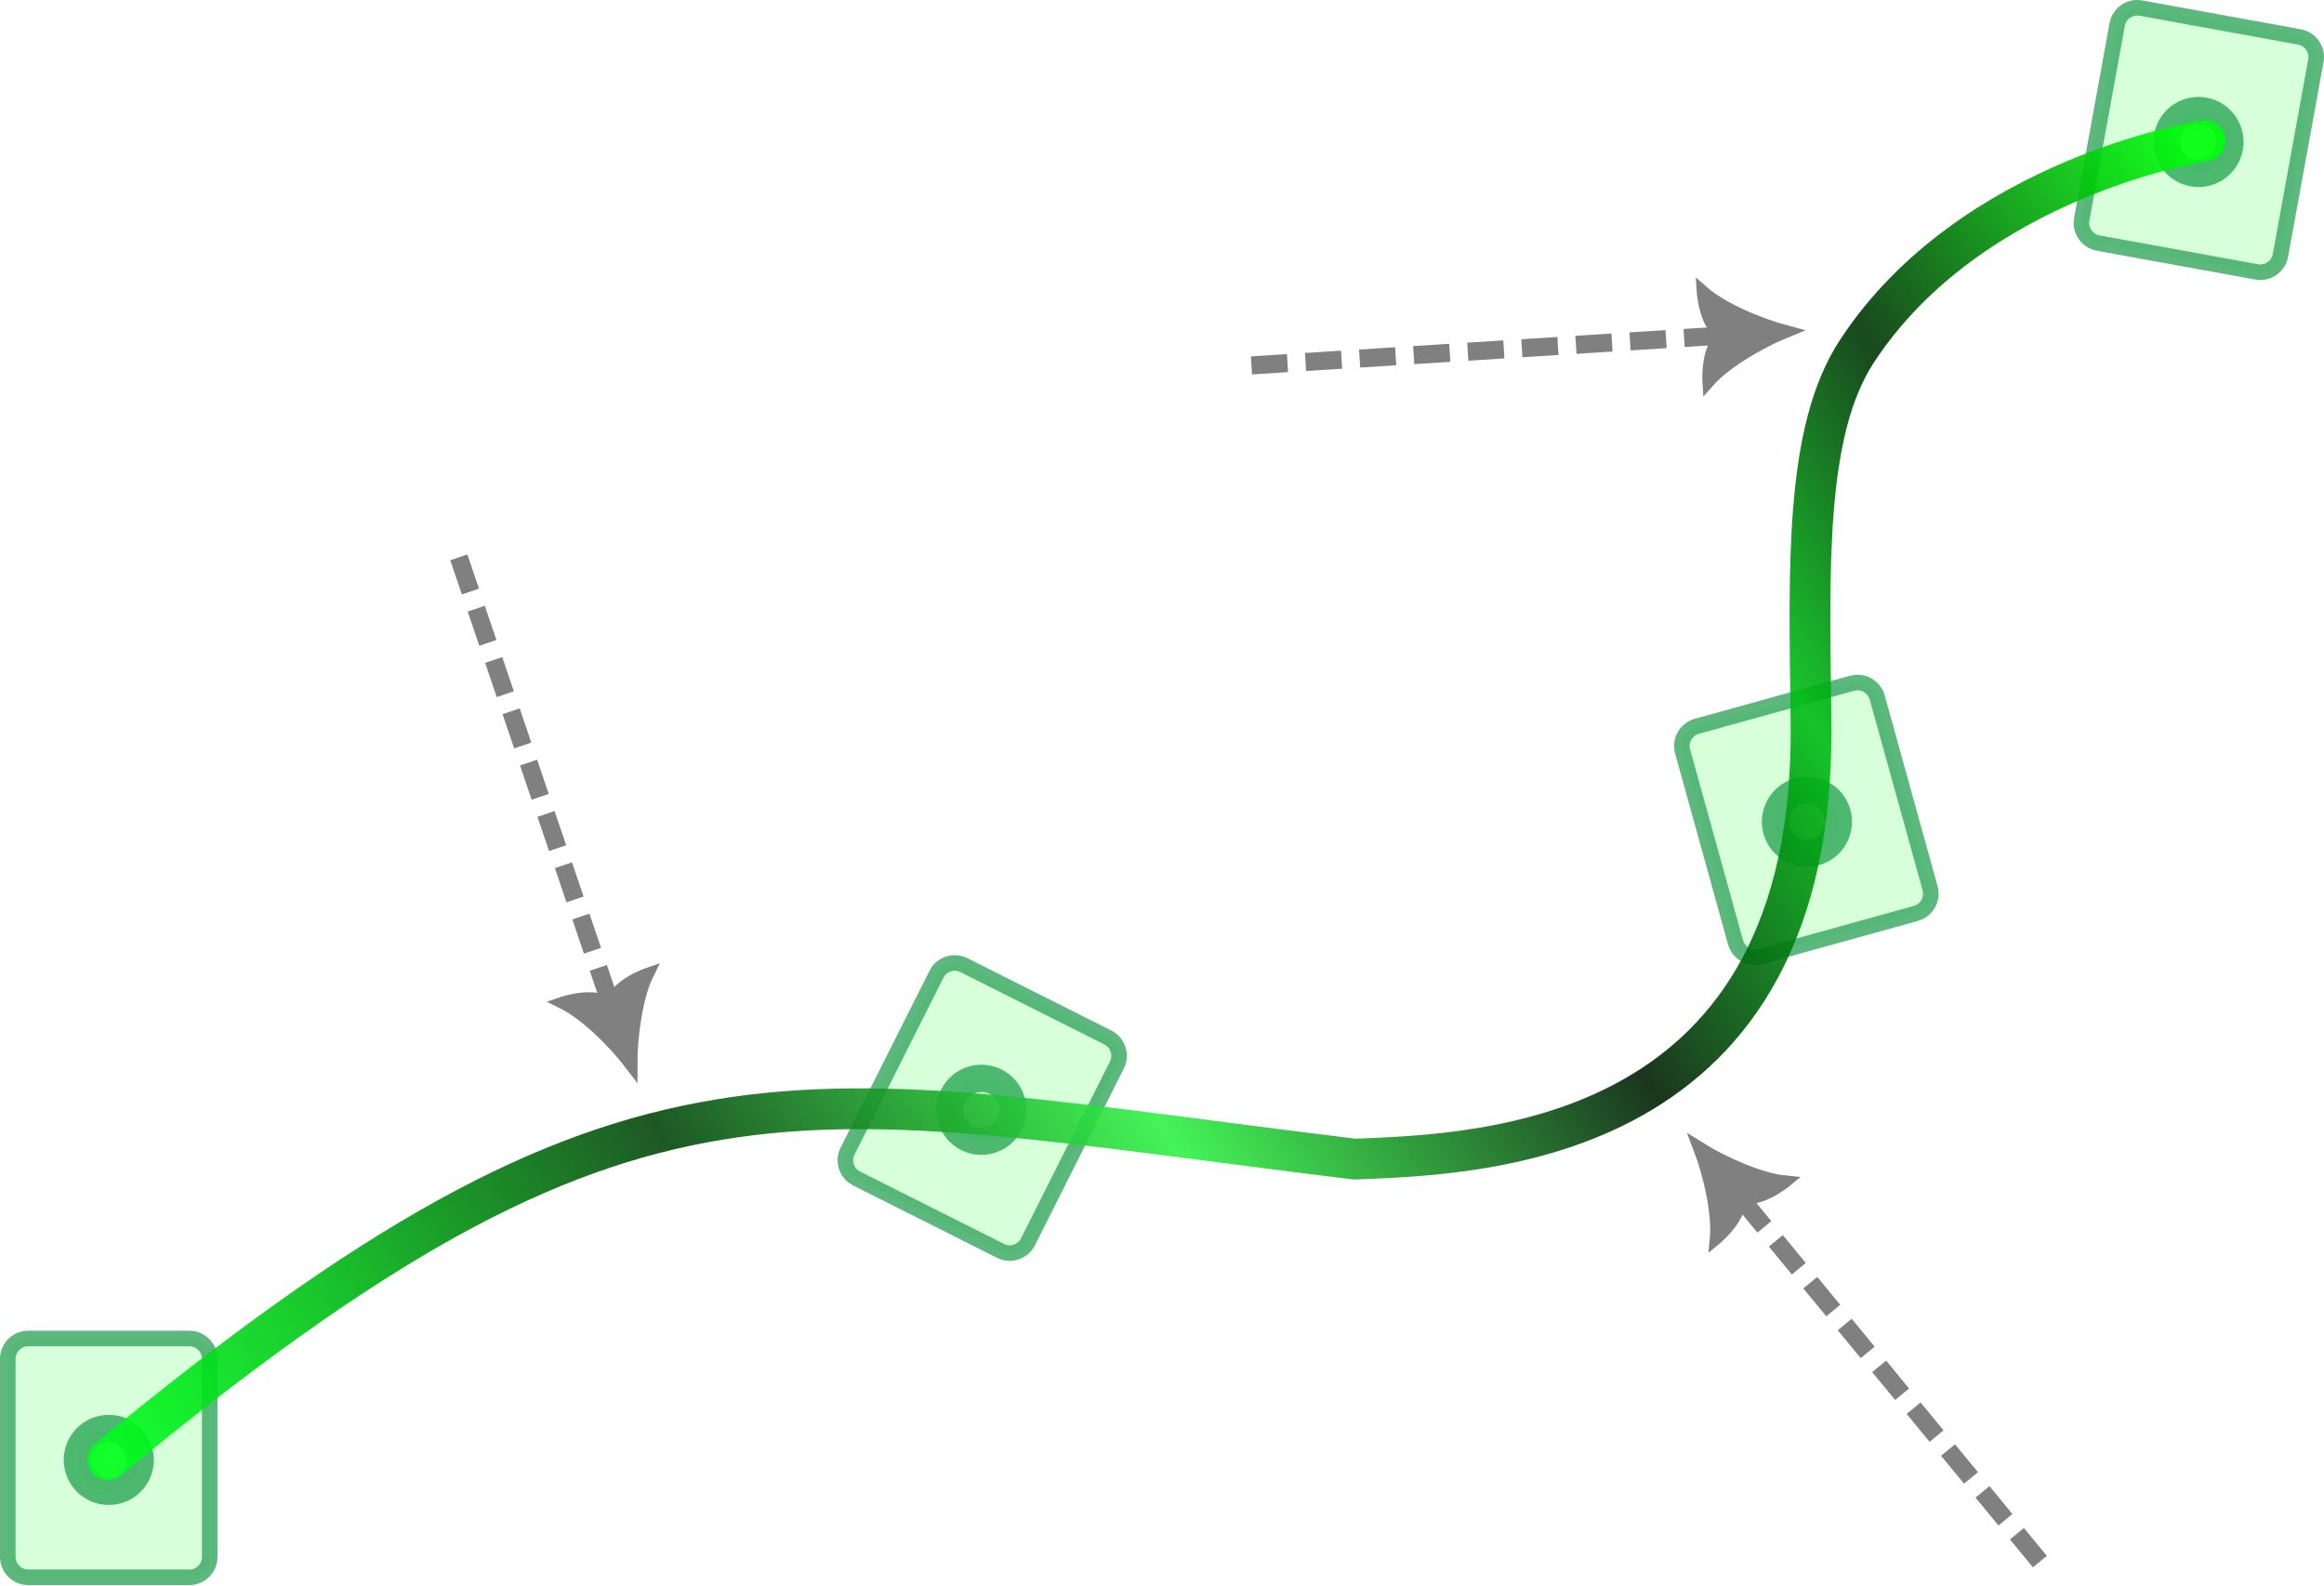
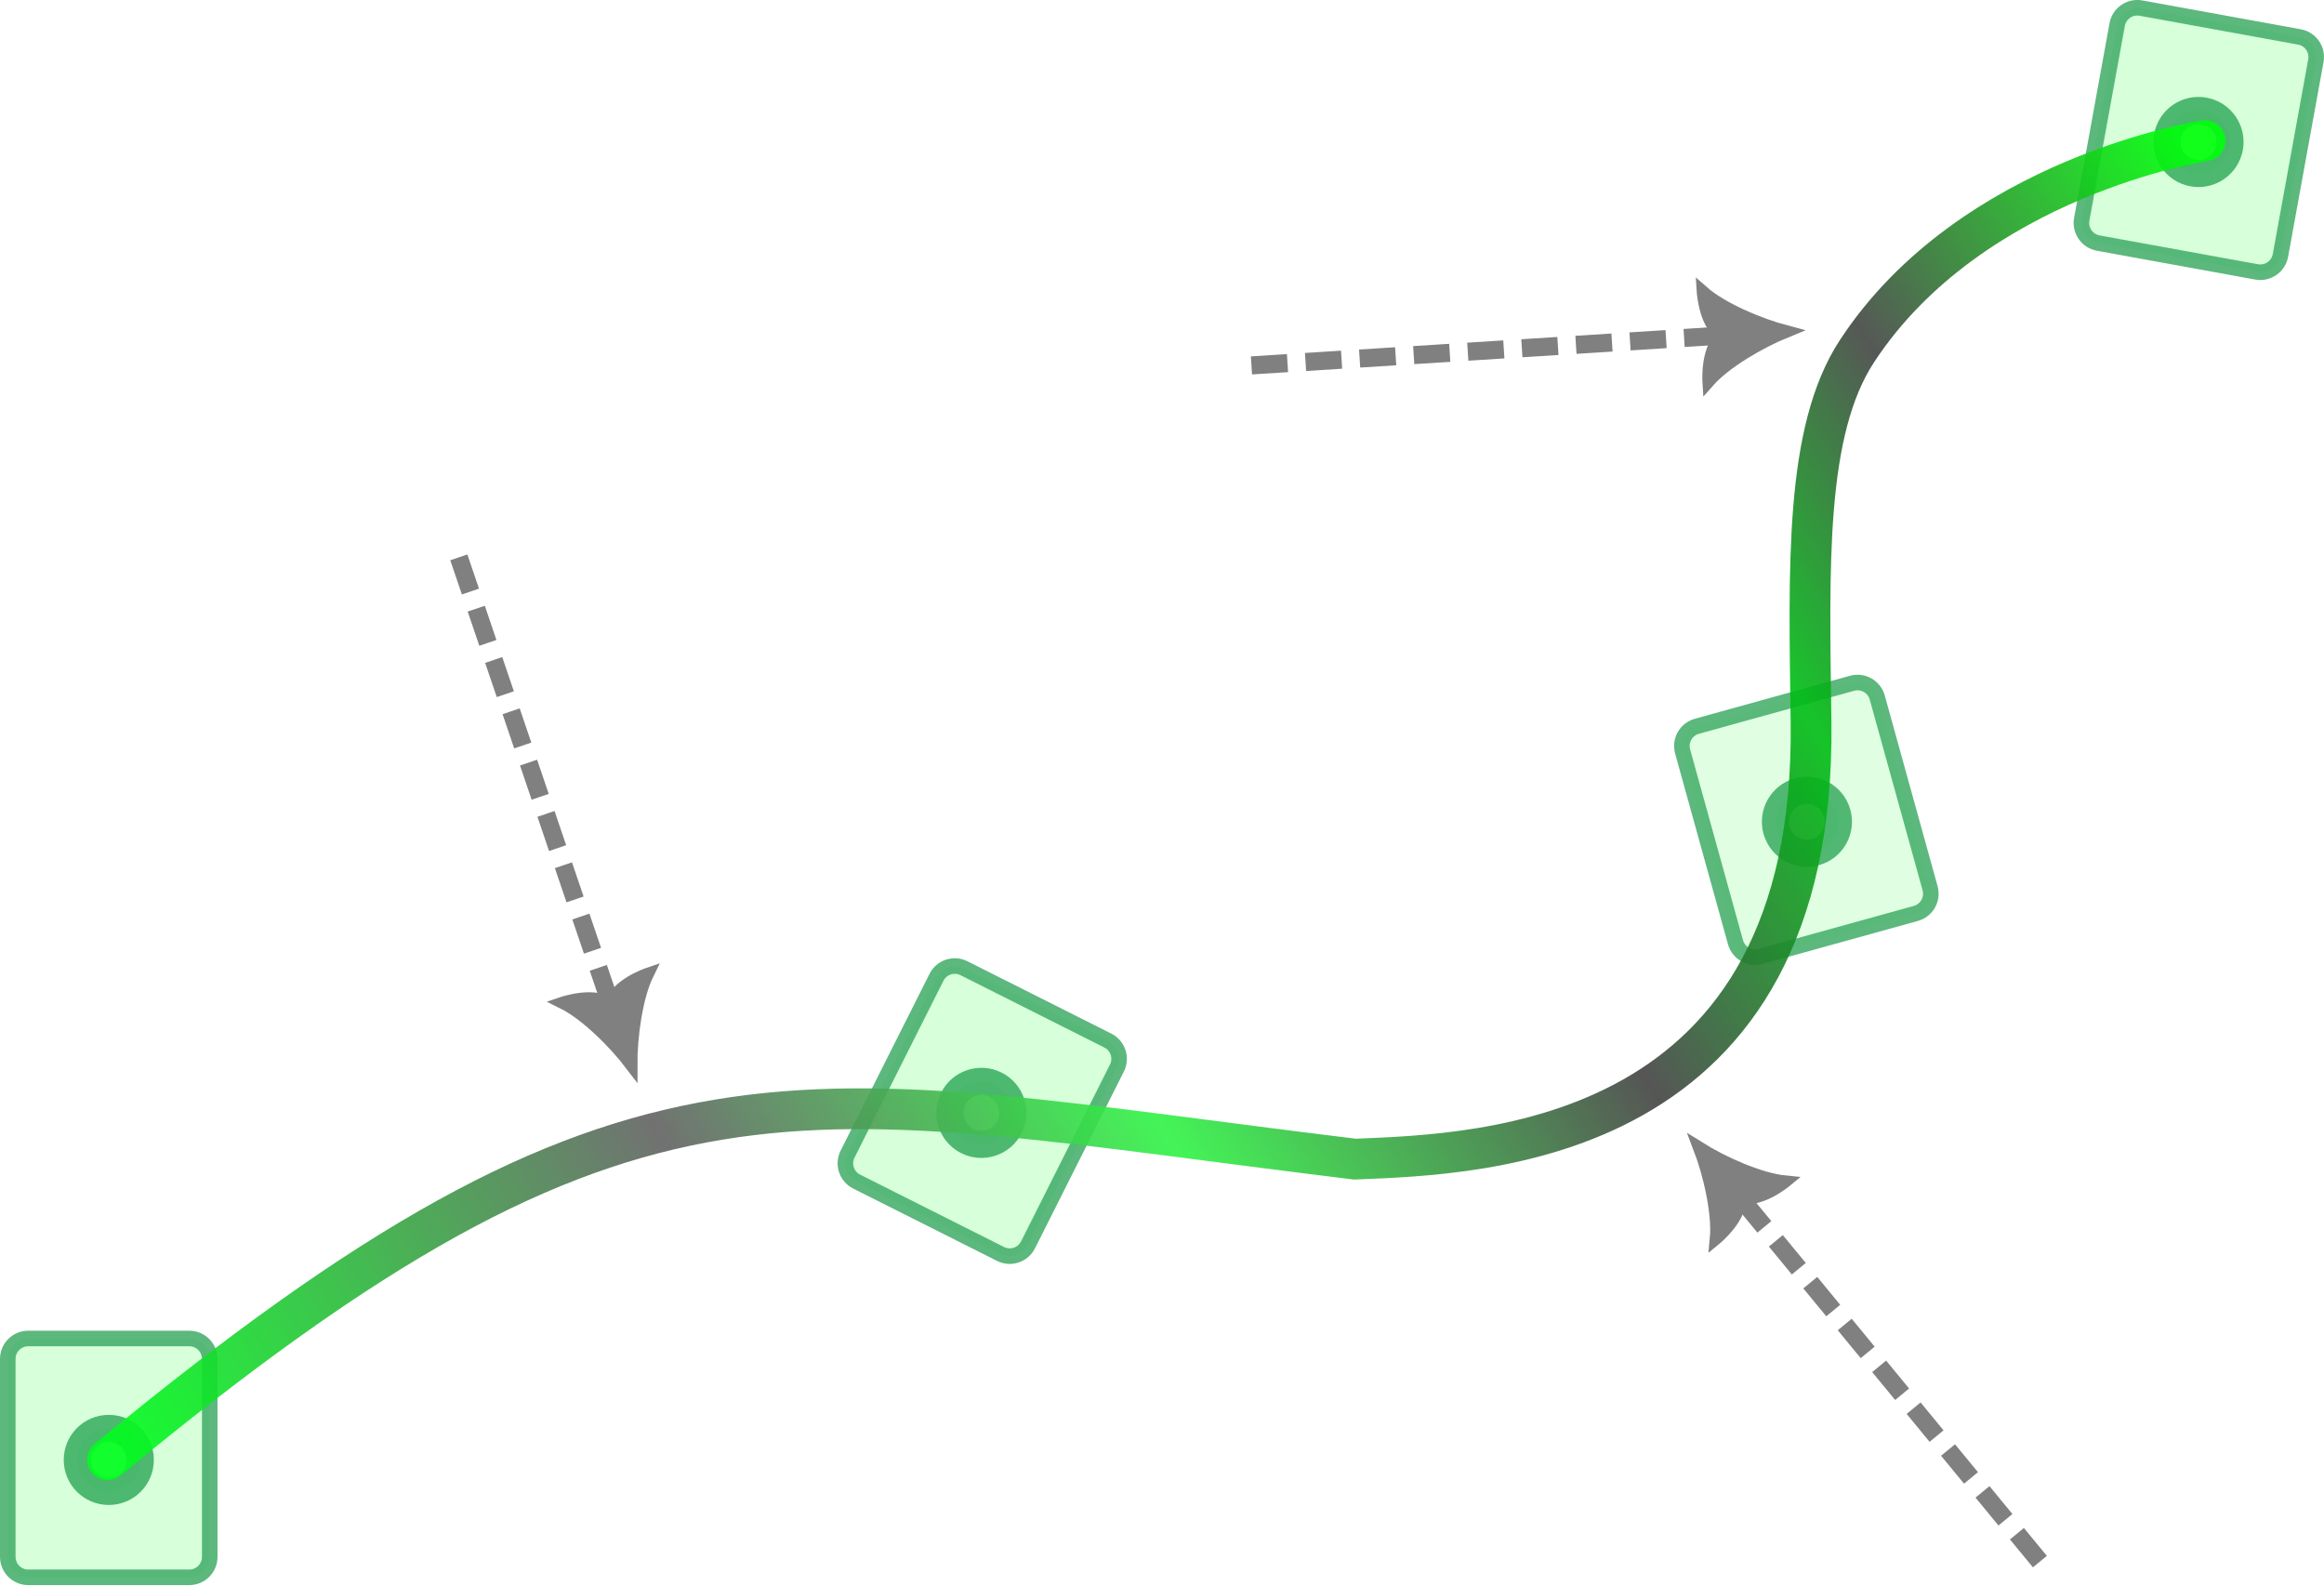
<svg xmlns="http://www.w3.org/2000/svg" xmlns:xlink="http://www.w3.org/1999/xlink" width="85.558mm" height="58.352mm" viewBox="0 0 85.558 58.352" version="1.1" id="svg5">
  <defs id="defs2">
    <marker style="overflow:visible" id="Arrow5" refX="0" refY="0" orient="auto-start-reverse" markerWidth="5.887" markerHeight="6.609" viewBox="0 0 5.887 6.609" preserveAspectRatio="xMidYMid">
      <path transform="scale(0.5)" style="fill:context-stroke;fill-rule:evenodd;stroke:context-stroke;stroke-width:1pt" d="m 6,0 c -3,1 -7,3 -9,5 0,0 0,-4 2,-5 -2,-1 -2,-5 -2,-5 2,2 6,4 9,5 z" id="path8893" />
    </marker>
    <linearGradient id="linearGradient4795">
      <stop style="stop-color:#00ff1d;stop-opacity:1;" offset="0" id="stop4791" />
-       <stop style="stop-color:#00bf15;stop-opacity:1;" offset="0.106" id="stop4807" />
-       <stop style="stop-color:#05460c;stop-opacity:1;" offset="0.258" id="stop4813" />
+       <stop style="stop-color:#626262;stop-opacity:1;" offset="0.258" id="stop4813" />
      <stop style="stop-color:#30f345;stop-opacity:1;" offset="0.434" id="stop4799" />
-       <stop style="stop-color:#022006;stop-opacity:1;" offset="0.612" id="stop4803" />
+       <stop style="stop-color:#434343;stop-opacity:1;" offset="0.612" id="stop4803" />
      <stop style="stop-color:#00bd15;stop-opacity:1;" offset="0.747" id="stop4811" />
-       <stop style="stop-color:#003506;stop-opacity:1;" offset="0.848" id="stop4805" />
+       <stop style="stop-color:#434643;stop-opacity:1;" offset="0.848" id="stop4805" />
      <stop style="stop-color:#00ff0a;stop-opacity:1;" offset="1" id="stop4793" />
    </linearGradient>
    <linearGradient id="linearGradient2537-3">
      <stop style="stop-color:#000000;stop-opacity:1;" offset="0.197" id="stop3286" />
      <stop style="stop-color:#000000;stop-opacity:0;" offset="0.728" id="stop3288" />
    </linearGradient>
    <linearGradient id="linearGradient2537-2">
      <stop style="stop-color:#000000;stop-opacity:1;" offset="0.197" id="stop3281" />
      <stop style="stop-color:#000000;stop-opacity:0;" offset="1" id="stop3283" />
    </linearGradient>
    <linearGradient id="linearGradient2537-1">
      <stop style="stop-color:#00ff25;stop-opacity:1;" offset="0" id="stop3276" />
      <stop style="stop-color:#008c0d;stop-opacity:1;" offset="0.282" id="stop3293" />
      <stop style="stop-color:#004c00;stop-opacity:1;" offset="0.515" id="stop3295" />
      <stop style="stop-color:#046f04;stop-opacity:1;" offset="0.671" id="stop3291" />
      <stop style="stop-color:#4bd64b;stop-opacity:1;" offset="0.863" id="stop4767" />
      <stop style="stop-color:#12ff00;stop-opacity:1;" offset="1" id="stop3278" />
    </linearGradient>
    <linearGradient id="linearGradient2537">
      <stop style="stop-color:#000000;stop-opacity:1;" offset="0.197" id="stop3271" />
      <stop style="stop-color:#000000;stop-opacity:0;" offset="1" id="stop3273" />
    </linearGradient>
    <linearGradient id="linearGradient2537-4">
      <stop style="stop-color:#000000;stop-opacity:1;" offset="0.197" id="stop2533" />
      <stop style="stop-color:#000000;stop-opacity:0;" offset="0.728" id="stop2535" />
    </linearGradient>
    <linearGradient xlink:href="#linearGradient4795" id="linearGradient4797" x1="46.247" y1="118.861" x2="122.784" y2="71.389" gradientUnits="userSpaceOnUse" />
    <marker style="overflow:visible" id="Arrow5-6" refX="0" refY="0" orient="auto-start-reverse" markerWidth="5.887" markerHeight="6.609" viewBox="0 0 5.887 6.609" preserveAspectRatio="xMidYMid">
      <path transform="scale(0.5)" style="fill:context-stroke;fill-rule:evenodd;stroke:context-stroke;stroke-width:1pt" d="m 6,0 c -3,1 -7,3 -9,5 0,0 0,-4 2,-5 -2,-1 -2,-5 -2,-5 2,2 6,4 9,5 z" id="path8893-6" />
    </marker>
    <marker style="overflow:visible" id="Arrow5-9" refX="0" refY="0" orient="auto-start-reverse" markerWidth="5.887" markerHeight="6.609" viewBox="0 0 5.887 6.609" preserveAspectRatio="xMidYMid">
      <path transform="scale(0.5)" style="fill:context-stroke;fill-rule:evenodd;stroke:context-stroke;stroke-width:1pt" d="m 6,0 c -3,1 -7,3 -9,5 0,0 0,-4 2,-5 -2,-1 -2,-5 -2,-5 2,2 6,4 9,5 z" id="path8893-2" />
    </marker>
  </defs>
  <g id="layer1" transform="translate(-40.47267,-62.95658)">
    <rect style="opacity:0.749;fill:#57ff66;fill-opacity:0.32;stroke:#009134;stroke-width:0.573;stroke-linecap:round;stroke-dasharray:none;stroke-opacity:0.851" id="rect5627" width="7.435" height="8.792" x="40.759" y="112.23" rx="0.753" />
    <circle style="opacity:0.749;fill:#57ff66;fill-opacity:0.32;stroke:#009134;stroke-width:1;stroke-linecap:round;stroke-dasharray:none;stroke-opacity:0.851" id="path6047" cx="44.478" cy="116.7" r="1.159" />
-     <rect style="opacity:0.749;fill:#57ff66;fill-opacity:0.32;stroke:#009134;stroke-width:0.573;stroke-linecap:round;stroke-dasharray:none;stroke-opacity:0.851" id="rect5627-2" width="7.435" height="8.792" x="111.355" y="53.864" rx="0.753" transform="rotate(26.69508)" />
-     <circle style="opacity:0.749;fill:#57ff66;fill-opacity:0.32;stroke:#009134;stroke-width:1;stroke-linecap:round;stroke-dasharray:none;stroke-opacity:0.851" id="path6047-03" cx="115.074" cy="58.333" r="1.159" transform="rotate(26.69508)" />
-     <rect style="opacity:0.749;fill:#57ff66;fill-opacity:0.32;stroke:#009134;stroke-width:0.573;stroke-linecap:round;stroke-dasharray:none;stroke-opacity:0.851" id="rect5627-1" width="7.435" height="8.792" x="74.501" y="113.925" rx="0.753" transform="rotate(-15.48776)" />
+     <rect style="opacity:0.749;fill:#57ff66;fill-opacity:0.32;stroke:#009134;stroke-width:0.573;stroke-linecap:round;stroke-dasharray:none;stroke-opacity:0.851" id="rect5627-2" width="7.435" height="8.792" x="111.406" y="53.965" rx="0.753" transform="rotate(26.69508)" />
+     <circle style="opacity:0.749;fill:#57ff66;fill-opacity:0.32;stroke:#009134;stroke-width:1;stroke-linecap:round;stroke-dasharray:none;stroke-opacity:0.851" id="path6047-03" cx="115.125" cy="58.434" r="1.159" transform="rotate(26.69508)" />
+     <rect style="opacity:0.749;fill:#54ff64;fill-opacity:0.239;stroke:#009134;stroke-width:0.573;stroke-linecap:round;stroke-dasharray:none;stroke-opacity:0.851" id="rect5627-1" width="7.435" height="8.792" x="74.501" y="113.925" rx="0.753" transform="rotate(-15.48776)" />
    <circle style="opacity:0.749;fill:#57ff66;fill-opacity:0.32;stroke:#009134;stroke-width:1;stroke-linecap:round;stroke-dasharray:none;stroke-opacity:0.851" id="path6047-9" cx="78.22" cy="118.394" r="1.159" transform="rotate(-15.48776)" />
    <rect style="opacity:0.749;fill:#57ff66;fill-opacity:0.32;stroke:#009134;stroke-width:0.573;stroke-linecap:round;stroke-dasharray:none;stroke-opacity:0.851" id="rect5627-65" width="7.435" height="8.792" x="127.937" y="40.874" rx="0.753" transform="rotate(10.31401)" />
    <circle style="opacity:0.749;fill:#57ff66;fill-opacity:0.32;stroke:#009134;stroke-width:1;stroke-linecap:round;stroke-dasharray:none;stroke-opacity:0.851" id="path6047-7" cx="131.656" cy="45.344" r="1.159" transform="rotate(10.31401)" />
    <path style="opacity:0.9;mix-blend-mode:normal;fill:none;stroke:url(#linearGradient4797);stroke-width:1.5;stroke-linecap:round;stroke-dasharray:none" d="m 44.438,116.69 c 19.516,-16.109 25.165,-13.581 45.914,-11.063 4.75,-0.19 16.999,-0.531 16.794,-16.106 -0.075,-5.692 -0.241,-10.689 1.69,-13.636 4.222,-6.444 12.818,-7.751 12.818,-7.751" id="path186" />
    <path style="fill:#b3b3b3;stroke:#808080;stroke-width:0.665;stroke-linecap:butt;stroke-linejoin:miter;stroke-dasharray:1.33, 0.665;stroke-dashoffset:0;stroke-opacity:1;marker-end:url(#Arrow5)" d="m 57.364,83.474 5.711,16.806" id="path702" />
    <path style="fill:#b3b3b3;stroke:#808080;stroke-width:0.665;stroke-linecap:butt;stroke-linejoin:miter;stroke-dasharray:1.33, 0.665;stroke-dashoffset:0;stroke-opacity:1;marker-end:url(#Arrow5-6)" d="M 115.571,120.443 104.29,106.739" id="path702-1" />
    <path style="fill:#b3b3b3;stroke:#808080;stroke-width:0.665;stroke-linecap:butt;stroke-linejoin:miter;stroke-dasharray:1.33, 0.665;stroke-dashoffset:0;stroke-opacity:1;marker-end:url(#Arrow5-9)" d="M 86.545,76.408 104.259,75.285" id="path702-7" />
  </g>
</svg>
